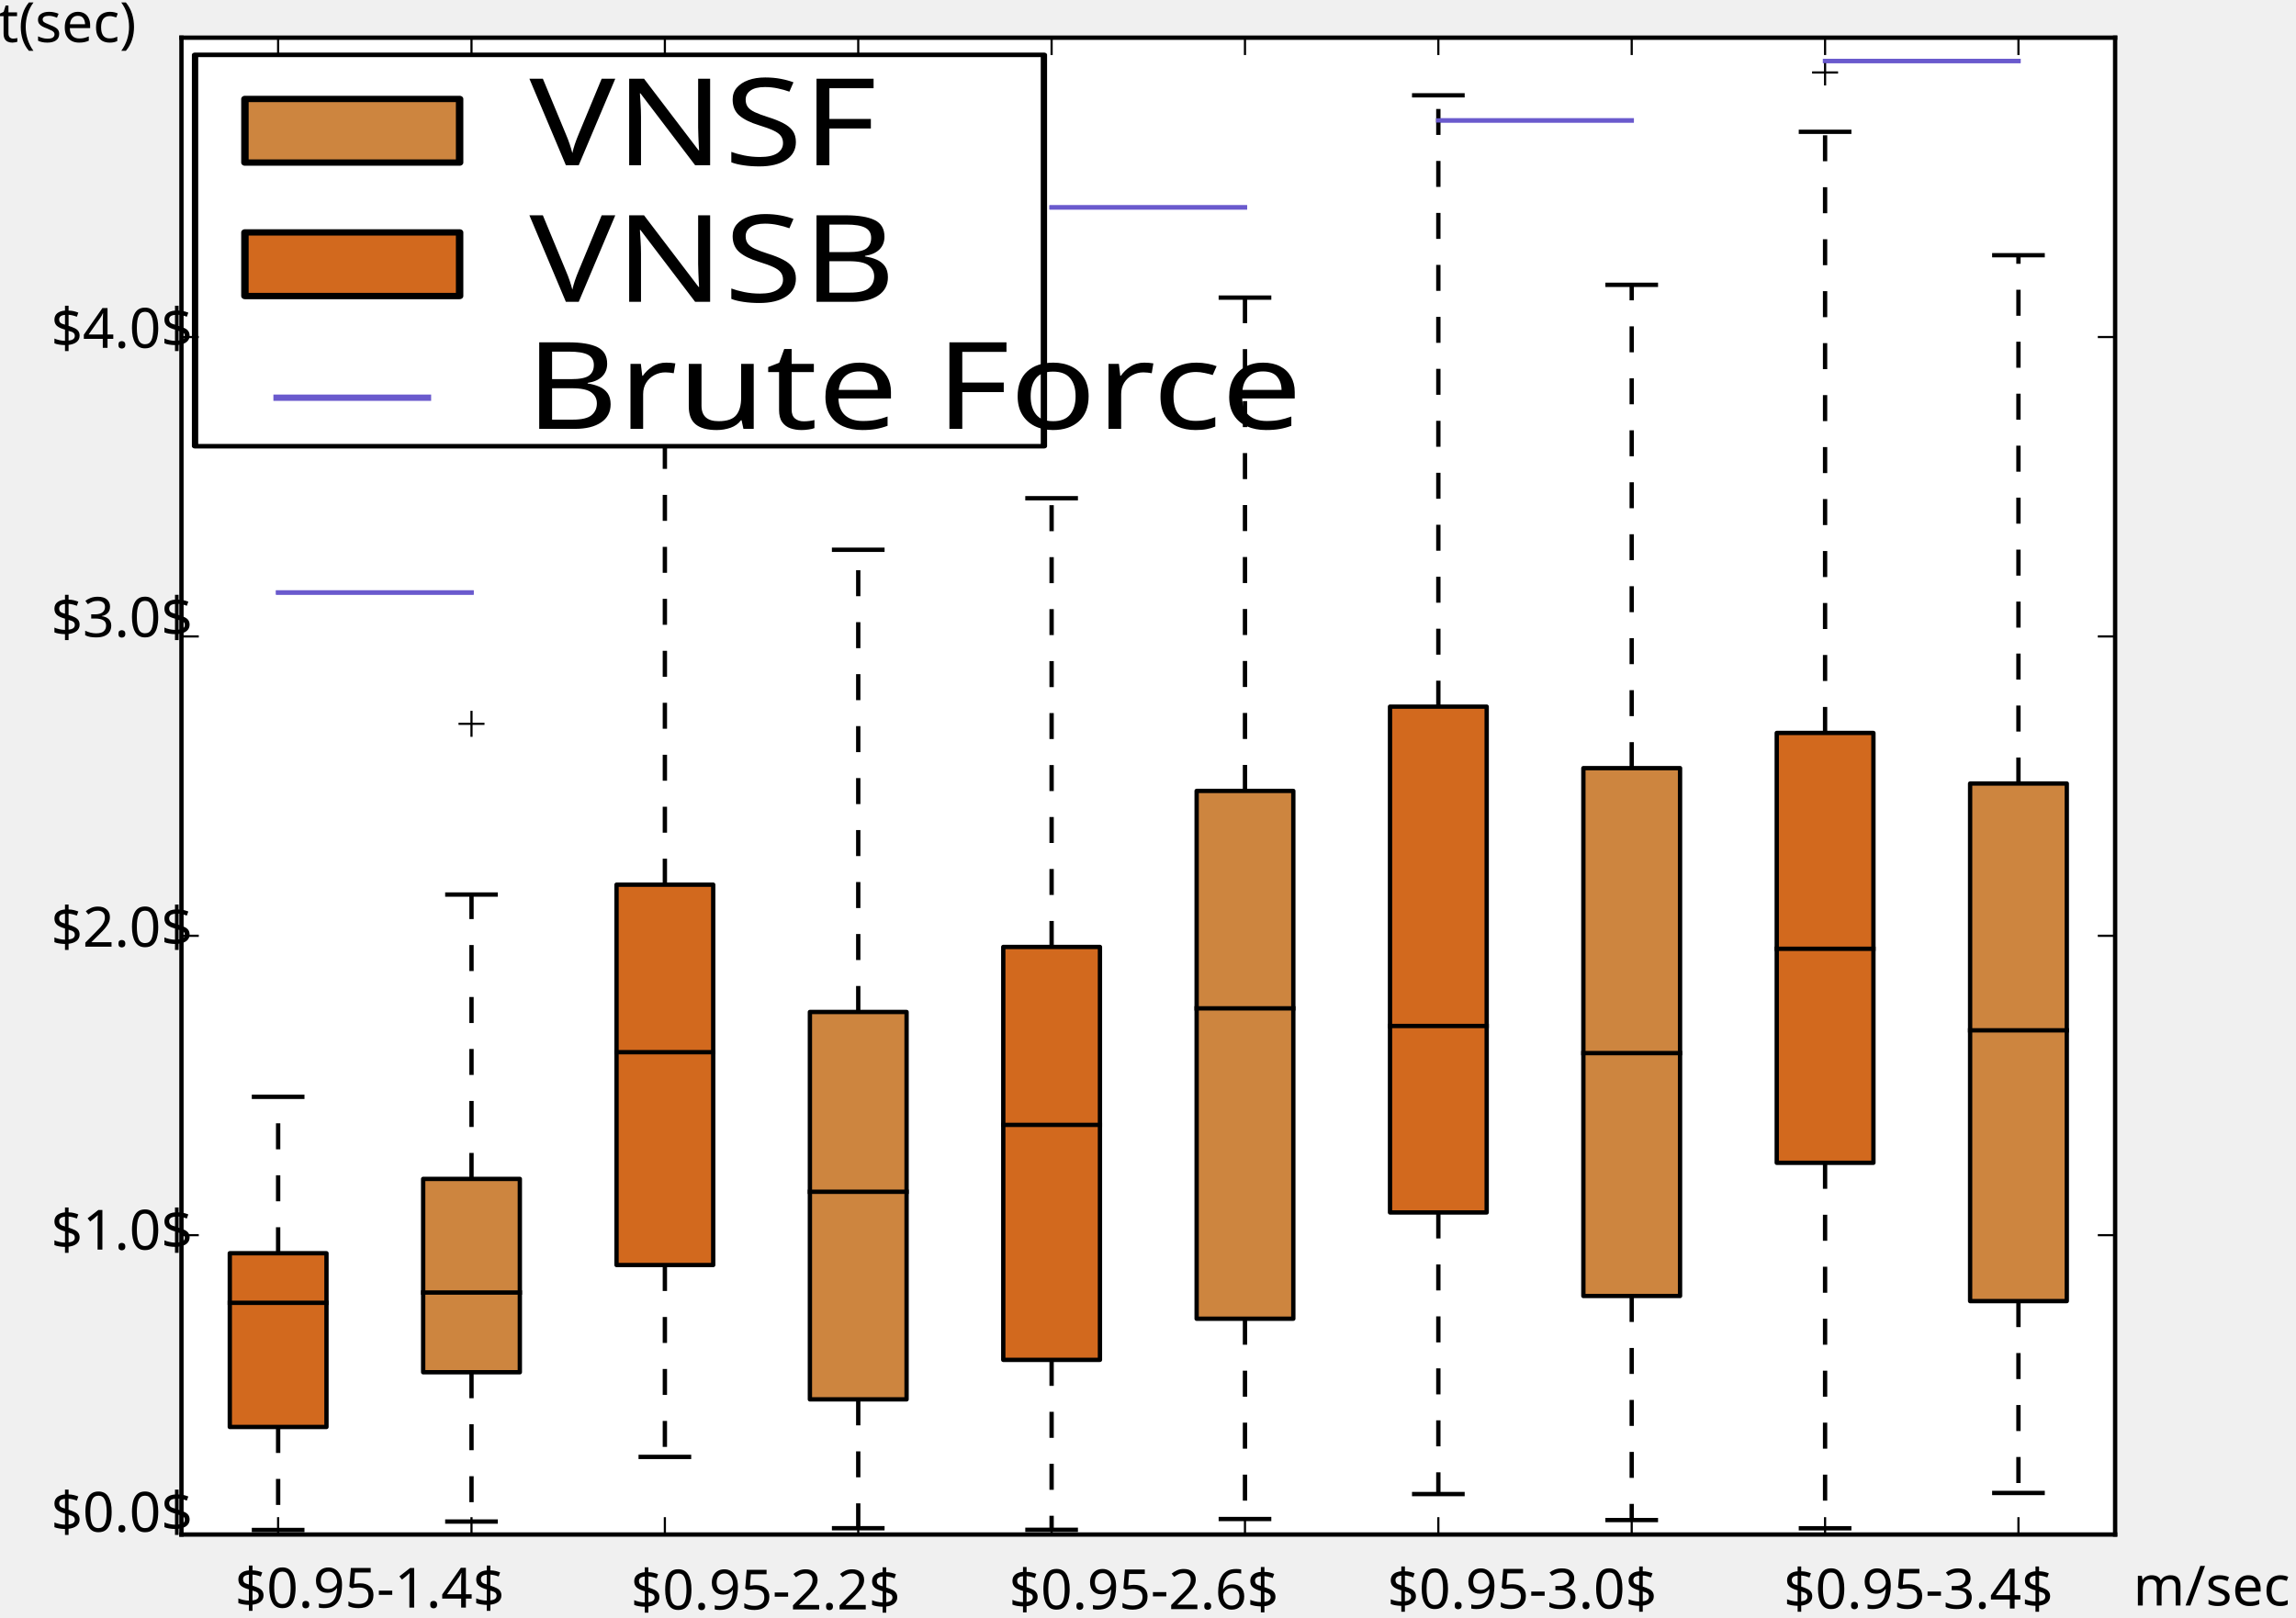
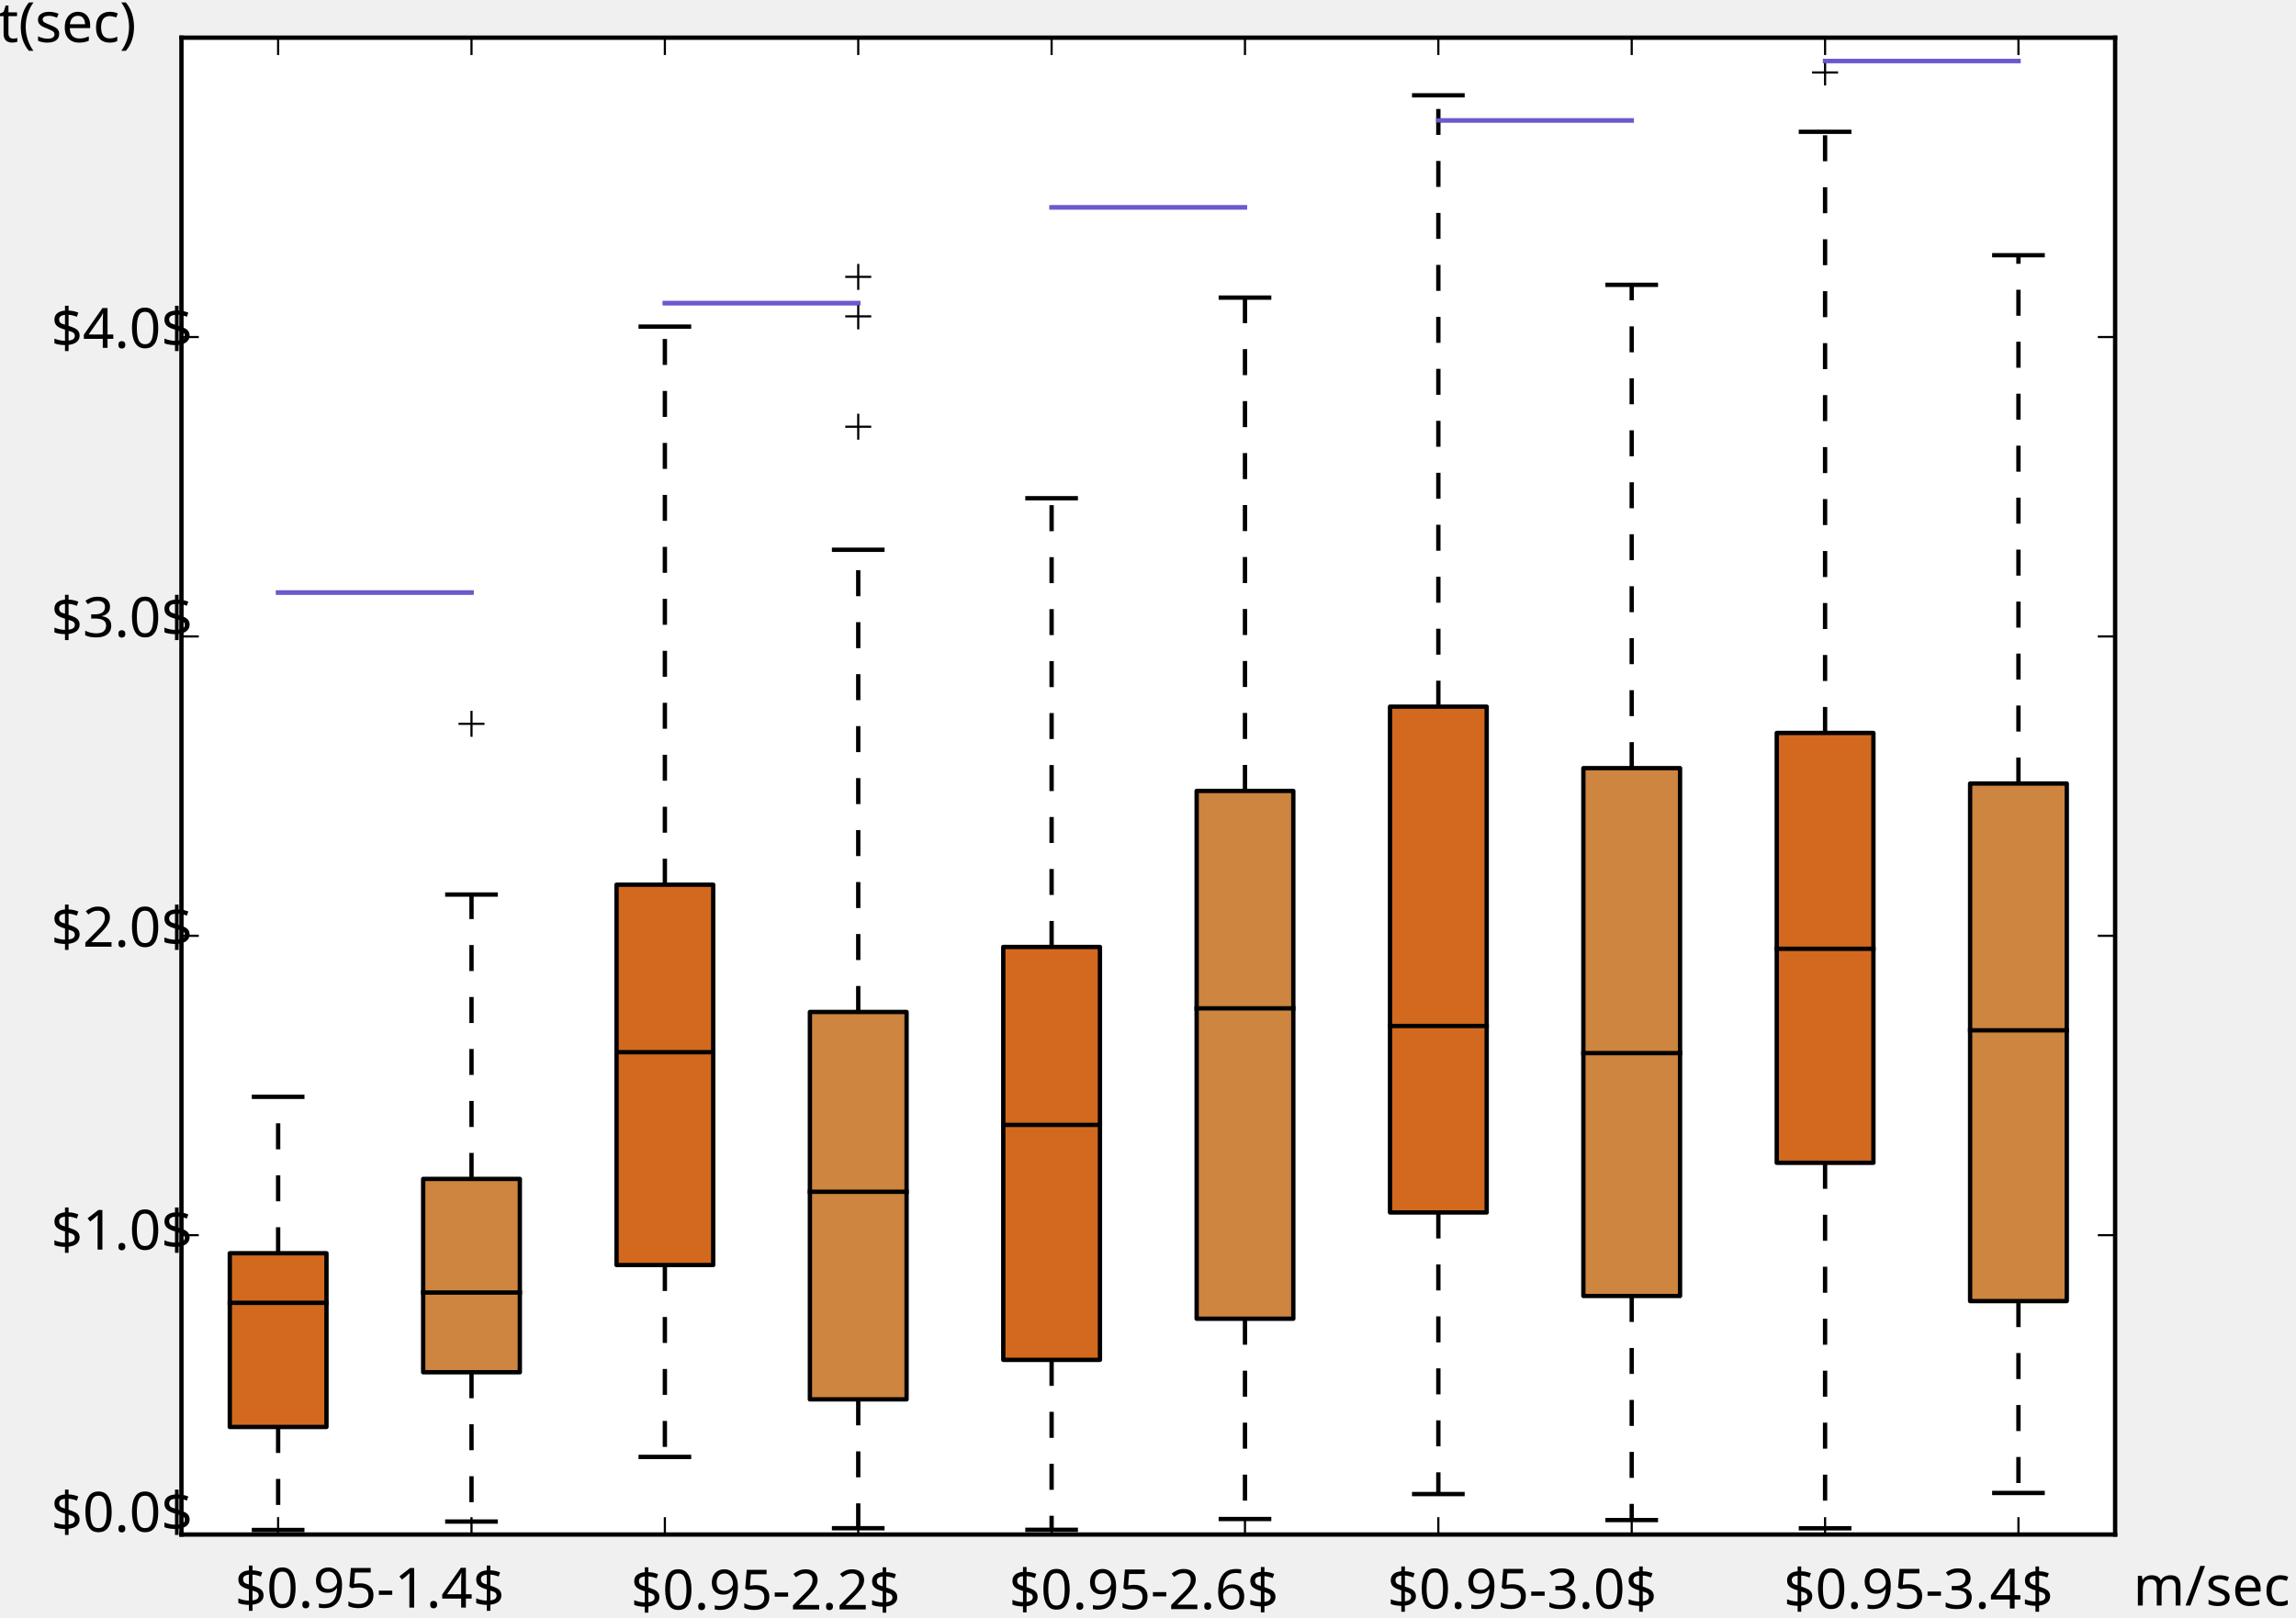
<svg xmlns="http://www.w3.org/2000/svg" xmlns:xlink="http://www.w3.org/1999/xlink" height="466.846" version="1.1" viewBox="0 0 530.042 373.477" width="662.552" id="svg2">
  <defs id="defs4" style="stroke-linecap:square;stroke-linejoin:round">
    <style type="text/css" id="style6">
*{stroke-linecap:square;stroke-linejoin:round;}
  </style>
  </defs>
  <g id="figure_1" style="stroke-linecap:square;stroke-linejoin:round" transform="translate(9.913277,-28.84191)">
    <g id="axes_1" style="stroke-linecap:square;stroke-linejoin:round">
      <g id="patch_2" style="stroke-linecap:square;stroke-linejoin:round">
        <path d="m 31.975,383.142 446.4,0 0,-345.6 -446.4,0 z" style="fill:#ffffff;stroke-linecap:square;stroke-linejoin:round" id="path14" />
      </g>
      <g id="patch_3" style="stroke-linecap:square;stroke-linejoin:round">
        <path clip-path="url(#p4319b569ca)" d="m 43.135,358.309 22.32,0 0,-40.109 -22.32,0 0,40.109 z" style="fill:#d2691e;stroke:#000000;stroke-linecap:square;stroke-linejoin:round" id="path17" />
      </g>
      <g id="patch_4" style="stroke-linecap:square;stroke-linejoin:round">
        <path clip-path="url(#p4319b569ca)" d="m 87.775,345.675 22.32,0 0,-44.639 -22.32,0 0,44.639 z" style="fill:#cd853f;stroke:#000000;stroke-linecap:square;stroke-linejoin:round" id="path20" />
      </g>
      <g id="patch_5" style="stroke-linecap:square;stroke-linejoin:round">
        <path clip-path="url(#p4319b569ca)" d="m 132.415,320.915 22.32,0 0,-87.812 -22.32,0 0,87.812 z" style="fill:#d2691e;stroke:#000000;stroke-linecap:square;stroke-linejoin:round" id="path23" />
      </g>
      <g id="patch_6" style="stroke-linecap:square;stroke-linejoin:round">
        <path clip-path="url(#p4319b569ca)" d="m 177.055,351.938 22.32,0 0,-89.444 -22.32,0 0,89.444 z" style="fill:#cd853f;stroke:#000000;stroke-linecap:square;stroke-linejoin:round" id="path26" />
      </g>
      <g id="patch_7" style="stroke-linecap:square;stroke-linejoin:round">
        <path clip-path="url(#p4319b569ca)" d="m 221.695,342.815 22.32,0 0,-95.335 -22.32,0 0,95.335 z" style="fill:#d2691e;stroke:#000000;stroke-linecap:square;stroke-linejoin:round" id="path29" />
      </g>
      <g id="patch_8" style="stroke-linecap:square;stroke-linejoin:round">
        <path clip-path="url(#p4319b569ca)" d="m 266.335,333.318 22.32,0 0,-121.864 -22.32,0 0,121.864 z" style="fill:#cd853f;stroke:#000000;stroke-linecap:square;stroke-linejoin:round" id="path32" />
      </g>
      <g id="patch_9" style="stroke-linecap:square;stroke-linejoin:round">
        <path clip-path="url(#p4319b569ca)" d="m 310.975,308.779 22.32,0 0,-116.782 -22.32,0 0,116.782 z" style="fill:#d2691e;stroke:#000000;stroke-linecap:square;stroke-linejoin:round" id="path35" />
      </g>
      <g id="patch_10" style="stroke-linecap:square;stroke-linejoin:round">
        <path clip-path="url(#p4319b569ca)" d="m 355.615,328.068 22.32,0 0,-121.876 -22.32,0 0,121.876 z" style="fill:#cd853f;stroke:#000000;stroke-linecap:square;stroke-linejoin:round" id="path38" />
      </g>
      <g id="patch_11" style="stroke-linecap:square;stroke-linejoin:round">
        <path clip-path="url(#p4319b569ca)" d="m 400.255,297.315 22.32,0 0,-99.243 -22.32,0 0,99.243 z" style="fill:#d2691e;stroke:#000000;stroke-linecap:square;stroke-linejoin:round" id="path41" />
      </g>
      <g id="patch_12" style="stroke-linecap:square;stroke-linejoin:round">
        <path clip-path="url(#p4319b569ca)" d="m 444.895,329.247 22.32,0 0,-119.502 -22.32,0 0,119.502 z" style="fill:#cd853f;stroke:#000000;stroke-linecap:square;stroke-linejoin:round" id="path44" />
      </g>
      <g id="line2d_1" style="stroke-linecap:square;stroke-linejoin:round">
        <path clip-path="url(#p4319b569ca)" d="m 54.295,165.642 44.64,0" style="fill:none;stroke:#6a5acd;stroke-linecap:square;stroke-linejoin:round" id="path47" />
      </g>
      <g id="line2d_2" style="stroke-linecap:square;stroke-linejoin:round">
        <path clip-path="url(#p4319b569ca)" d="m 143.575,98.828 44.64,0" style="fill:none;stroke:#6a5acd;stroke-linecap:square;stroke-linejoin:round" id="path50" />
      </g>
      <g id="line2d_3" style="stroke-linecap:square;stroke-linejoin:round">
        <path clip-path="url(#p4319b569ca)" d="m 232.855,76.728 44.64,0" style="fill:none;stroke:#6a5acd;stroke-linecap:square;stroke-linejoin:round" id="path53" />
      </g>
      <g id="line2d_4" style="stroke-linecap:square;stroke-linejoin:round">
        <path clip-path="url(#p4319b569ca)" d="m 322.135,56.643 44.64,0" style="fill:none;stroke:#6a5acd;stroke-linecap:square;stroke-linejoin:round" id="path56" />
      </g>
      <g id="line2d_5" style="stroke-linecap:square;stroke-linejoin:round">
        <path clip-path="url(#p4319b569ca)" d="m 411.415,42.911 44.64,0" style="fill:none;stroke:#6a5acd;stroke-linecap:square;stroke-linejoin:round" id="path59" />
      </g>
      <g id="line2d_6" style="stroke-linecap:square;stroke-linejoin:round">
        <path clip-path="url(#p4319b569ca)" d="m 54.295,358.309 0,23.786" style="fill:none;stroke:#000000;stroke-linecap:butt;stroke-linejoin:round;stroke-dasharray:6, 6;stroke-dashoffset:0" id="path62" />
      </g>
      <g id="line2d_7" style="stroke-linecap:square;stroke-linejoin:round">
        <path clip-path="url(#p4319b569ca)" d="m 54.295,318.2 0,-36.115" style="fill:none;stroke:#000000;stroke-linecap:butt;stroke-linejoin:round;stroke-dasharray:6, 6;stroke-dashoffset:0" id="path65" />
      </g>
      <g id="line2d_8" style="stroke-linecap:square;stroke-linejoin:round">
        <path clip-path="url(#p4319b569ca)" d="m 48.715,282.085 11.16,0" style="fill:none;stroke:#000000;stroke-linecap:square;stroke-linejoin:round" id="path68" />
      </g>
      <g id="line2d_9" style="stroke-linecap:square;stroke-linejoin:round">
        <path clip-path="url(#p4319b569ca)" d="m 48.715,382.095 11.16,0" style="fill:none;stroke:#000000;stroke-linecap:square;stroke-linejoin:round" id="path71" />
      </g>
      <g id="line2d_10" style="stroke-linecap:square;stroke-linejoin:round">
        <path clip-path="url(#p4319b569ca)" d="m 43.135,329.642 22.32,0" style="fill:none;stroke:#000000;stroke-linecap:square;stroke-linejoin:round" id="path74" />
      </g>
      <g id="line2d_11" style="stroke-linecap:square;stroke-linejoin:round" />
      <g id="line2d_12" style="stroke-linecap:square;stroke-linejoin:round" />
      <g id="line2d_13" style="stroke-linecap:square;stroke-linejoin:round">
        <path clip-path="url(#p4319b569ca)" d="m 98.935,345.675 0,34.476" style="fill:none;stroke:#000000;stroke-linecap:butt;stroke-linejoin:round;stroke-dasharray:6, 6;stroke-dashoffset:0" id="path79" />
      </g>
      <g id="line2d_14" style="stroke-linecap:square;stroke-linejoin:round">
        <path clip-path="url(#p4319b569ca)" d="m 98.935,301.036 0,-65.654" style="fill:none;stroke:#000000;stroke-linecap:butt;stroke-linejoin:round;stroke-dasharray:6, 6;stroke-dashoffset:0" id="path82" />
      </g>
      <g id="line2d_15" style="stroke-linecap:square;stroke-linejoin:round">
        <path clip-path="url(#p4319b569ca)" d="m 93.355,235.382 11.16,0" style="fill:none;stroke:#000000;stroke-linecap:square;stroke-linejoin:round" id="path85" />
      </g>
      <g id="line2d_16" style="stroke-linecap:square;stroke-linejoin:round">
        <path clip-path="url(#p4319b569ca)" d="m 93.355,380.151 11.16,0" style="fill:none;stroke:#000000;stroke-linecap:square;stroke-linejoin:round" id="path88" />
      </g>
      <g id="line2d_17" style="stroke-linecap:square;stroke-linejoin:round">
        <path clip-path="url(#p4319b569ca)" d="m 87.775,327.267 22.32,0" style="fill:none;stroke:#000000;stroke-linecap:square;stroke-linejoin:round" id="path91" />
      </g>
      <g id="line2d_18" style="stroke-linecap:square;stroke-linejoin:round">
        <defs id="defs94">
          <path d="M -3,0 3,0 M 0,3 0,-3" id="m9b595e7be5" style="stroke:#000000;stroke-width:0.5;stroke-linecap:butt;stroke-linejoin:round" />
        </defs>
        <g clip-path="url(#p4319b569ca)" id="g97" style="stroke-linecap:square;stroke-linejoin:round">
          <use style="stroke:#000000;stroke-width:0.5;stroke-linecap:butt;stroke-linejoin:round" x="98.935" xlink:href="#m9b595e7be5" y="195.961" id="use99" width="499" height="417" />
        </g>
      </g>
      <g id="line2d_19" style="stroke-linecap:square;stroke-linejoin:round" />
      <g id="line2d_20" style="stroke-linecap:square;stroke-linejoin:round">
        <path clip-path="url(#p4319b569ca)" d="m 143.575,320.915 0,44.306" style="fill:none;stroke:#000000;stroke-linecap:butt;stroke-linejoin:round;stroke-dasharray:6, 6;stroke-dashoffset:0" id="path103" />
      </g>
      <g id="line2d_21" style="stroke-linecap:square;stroke-linejoin:round">
        <path clip-path="url(#p4319b569ca)" d="m 143.575,233.103 0,-128.846" style="fill:none;stroke:#000000;stroke-linecap:butt;stroke-linejoin:round;stroke-dasharray:6, 6;stroke-dashoffset:0" id="path106" />
      </g>
      <g id="line2d_22" style="stroke-linecap:square;stroke-linejoin:round">
        <path clip-path="url(#p4319b569ca)" d="m 137.995,104.257 11.16,0" style="fill:none;stroke:#000000;stroke-linecap:square;stroke-linejoin:round" id="path109" />
      </g>
      <g id="line2d_23" style="stroke-linecap:square;stroke-linejoin:round">
        <path clip-path="url(#p4319b569ca)" d="m 137.995,365.221 11.16,0" style="fill:none;stroke:#000000;stroke-linecap:square;stroke-linejoin:round" id="path112" />
      </g>
      <g id="line2d_24" style="stroke-linecap:square;stroke-linejoin:round">
        <path clip-path="url(#p4319b569ca)" d="m 132.415,271.773 22.32,0" style="fill:none;stroke:#000000;stroke-linecap:square;stroke-linejoin:round" id="path115" />
      </g>
      <g id="line2d_25" style="stroke-linecap:square;stroke-linejoin:round" />
      <g id="line2d_26" style="stroke-linecap:square;stroke-linejoin:round" />
      <g id="line2d_27" style="stroke-linecap:square;stroke-linejoin:round">
        <path clip-path="url(#p4319b569ca)" d="m 188.215,351.938 0,29.746" style="fill:none;stroke:#000000;stroke-linecap:butt;stroke-linejoin:round;stroke-dasharray:6, 6;stroke-dashoffset:0" id="path120" />
      </g>
      <g id="line2d_28" style="stroke-linecap:square;stroke-linejoin:round">
        <path clip-path="url(#p4319b569ca)" d="m 188.215,262.494 0,-106.723" style="fill:none;stroke:#000000;stroke-linecap:butt;stroke-linejoin:round;stroke-dasharray:6, 6;stroke-dashoffset:0" id="path123" />
      </g>
      <g id="line2d_29" style="stroke-linecap:square;stroke-linejoin:round">
        <path clip-path="url(#p4319b569ca)" d="m 182.635,155.771 11.16,0" style="fill:none;stroke:#000000;stroke-linecap:square;stroke-linejoin:round" id="path126" />
      </g>
      <g id="line2d_30" style="stroke-linecap:square;stroke-linejoin:round">
        <path clip-path="url(#p4319b569ca)" d="m 182.635,381.684 11.16,0" style="fill:none;stroke:#000000;stroke-linecap:square;stroke-linejoin:round" id="path129" />
      </g>
      <g id="line2d_31" style="stroke-linecap:square;stroke-linejoin:round">
        <path clip-path="url(#p4319b569ca)" d="m 177.055,304.007 22.32,0" style="fill:none;stroke:#000000;stroke-linecap:square;stroke-linejoin:round" id="path132" />
      </g>
      <g id="line2d_32" style="stroke-linecap:square;stroke-linejoin:round">
        <g clip-path="url(#p4319b569ca)" id="g135" style="stroke-linecap:square;stroke-linejoin:round">
          <use style="stroke:#000000;stroke-width:0.5;stroke-linecap:butt;stroke-linejoin:round" x="188.215" xlink:href="#m9b595e7be5" y="101.886" id="use137" width="499" height="417" />
          <use style="stroke:#000000;stroke-width:0.5;stroke-linecap:butt;stroke-linejoin:round" x="188.215" xlink:href="#m9b595e7be5" y="127.362" id="use139" width="499" height="417" />
          <use style="stroke:#000000;stroke-width:0.5;stroke-linecap:butt;stroke-linejoin:round" x="188.215" xlink:href="#m9b595e7be5" y="92.769" id="use141" width="499" height="417" />
        </g>
      </g>
      <g id="line2d_33" style="stroke-linecap:square;stroke-linejoin:round" />
      <g id="line2d_34" style="stroke-linecap:square;stroke-linejoin:round">
        <path clip-path="url(#p4319b569ca)" d="m 232.855,342.815 0,39.239" style="fill:none;stroke:#000000;stroke-linecap:butt;stroke-linejoin:round;stroke-dasharray:6, 6;stroke-dashoffset:0" id="path145" />
      </g>
      <g id="line2d_35" style="stroke-linecap:square;stroke-linejoin:round">
        <path clip-path="url(#p4319b569ca)" d="m 232.855,247.48 0,-103.609" style="fill:none;stroke:#000000;stroke-linecap:butt;stroke-linejoin:round;stroke-dasharray:6, 6;stroke-dashoffset:0" id="path148" />
      </g>
      <g id="line2d_36" style="stroke-linecap:square;stroke-linejoin:round">
        <path clip-path="url(#p4319b569ca)" d="m 227.275,143.871 11.16,0" style="fill:none;stroke:#000000;stroke-linecap:square;stroke-linejoin:round" id="path151" />
      </g>
      <g id="line2d_37" style="stroke-linecap:square;stroke-linejoin:round">
        <path clip-path="url(#p4319b569ca)" d="m 227.275,382.054 11.16,0" style="fill:none;stroke:#000000;stroke-linecap:square;stroke-linejoin:round" id="path154" />
      </g>
      <g id="line2d_38" style="stroke-linecap:square;stroke-linejoin:round">
        <path clip-path="url(#p4319b569ca)" d="m 221.695,288.562 22.32,0" style="fill:none;stroke:#000000;stroke-linecap:square;stroke-linejoin:round" id="path157" />
      </g>
      <g id="line2d_39" style="stroke-linecap:square;stroke-linejoin:round" />
      <g id="line2d_40" style="stroke-linecap:square;stroke-linejoin:round" />
      <g id="line2d_41" style="stroke-linecap:square;stroke-linejoin:round">
        <path clip-path="url(#p4319b569ca)" d="m 277.495,333.318 0,46.241" style="fill:none;stroke:#000000;stroke-linecap:butt;stroke-linejoin:round;stroke-dasharray:6, 6;stroke-dashoffset:0" id="path162" />
      </g>
      <g id="line2d_42" style="stroke-linecap:square;stroke-linejoin:round">
        <path clip-path="url(#p4319b569ca)" d="m 277.495,211.454 0,-113.902" style="fill:none;stroke:#000000;stroke-linecap:butt;stroke-linejoin:round;stroke-dasharray:6, 6;stroke-dashoffset:0" id="path165" />
      </g>
      <g id="line2d_43" style="stroke-linecap:square;stroke-linejoin:round">
        <path clip-path="url(#p4319b569ca)" d="m 271.915,97.552 11.16,0" style="fill:none;stroke:#000000;stroke-linecap:square;stroke-linejoin:round" id="path168" />
      </g>
      <g id="line2d_44" style="stroke-linecap:square;stroke-linejoin:round">
        <path clip-path="url(#p4319b569ca)" d="m 271.915,379.559 11.16,0" style="fill:none;stroke:#000000;stroke-linecap:square;stroke-linejoin:round" id="path171" />
      </g>
      <g id="line2d_45" style="stroke-linecap:square;stroke-linejoin:round">
        <path clip-path="url(#p4319b569ca)" d="m 266.335,261.652 22.32,0" style="fill:none;stroke:#000000;stroke-linecap:square;stroke-linejoin:round" id="path174" />
      </g>
      <g id="line2d_46" style="stroke-linecap:square;stroke-linejoin:round" />
      <g id="line2d_47" style="stroke-linecap:square;stroke-linejoin:round" />
      <g id="line2d_48" style="stroke-linecap:square;stroke-linejoin:round">
        <path clip-path="url(#p4319b569ca)" d="m 322.135,308.779 0,65.019" style="fill:none;stroke:#000000;stroke-linecap:butt;stroke-linejoin:round;stroke-dasharray:6, 6;stroke-dashoffset:0" id="path179" />
      </g>
      <g id="line2d_49" style="stroke-linecap:square;stroke-linejoin:round">
        <path clip-path="url(#p4319b569ca)" d="m 322.135,191.997 0,-141.147" style="fill:none;stroke:#000000;stroke-linecap:butt;stroke-linejoin:round;stroke-dasharray:6, 6;stroke-dashoffset:0" id="path182" />
      </g>
      <g id="line2d_50" style="stroke-linecap:square;stroke-linejoin:round">
        <path clip-path="url(#p4319b569ca)" d="m 316.555,50.85 11.16,0" style="fill:none;stroke:#000000;stroke-linecap:square;stroke-linejoin:round" id="path185" />
      </g>
      <g id="line2d_51" style="stroke-linecap:square;stroke-linejoin:round">
        <path clip-path="url(#p4319b569ca)" d="m 316.555,373.798 11.16,0" style="fill:none;stroke:#000000;stroke-linecap:square;stroke-linejoin:round" id="path188" />
      </g>
      <g id="line2d_52" style="stroke-linecap:square;stroke-linejoin:round">
        <path clip-path="url(#p4319b569ca)" d="m 310.975,265.732 22.32,0" style="fill:none;stroke:#000000;stroke-linecap:square;stroke-linejoin:round" id="path191" />
      </g>
      <g id="line2d_53" style="stroke-linecap:square;stroke-linejoin:round" />
      <g id="line2d_54" style="stroke-linecap:square;stroke-linejoin:round" />
      <g id="line2d_55" style="stroke-linecap:square;stroke-linejoin:round">
        <path clip-path="url(#p4319b569ca)" d="m 366.775,328.068 0,51.732" style="fill:none;stroke:#000000;stroke-linecap:butt;stroke-linejoin:round;stroke-dasharray:6, 6;stroke-dashoffset:0" id="path196" />
      </g>
      <g id="line2d_56" style="stroke-linecap:square;stroke-linejoin:round">
        <path clip-path="url(#p4319b569ca)" d="m 366.775,206.192 0,-111.591" style="fill:none;stroke:#000000;stroke-linecap:butt;stroke-linejoin:round;stroke-dasharray:6, 6;stroke-dashoffset:0" id="path199" />
      </g>
      <g id="line2d_57" style="stroke-linecap:square;stroke-linejoin:round">
        <path clip-path="url(#p4319b569ca)" d="m 361.195,94.601 11.16,0" style="fill:none;stroke:#000000;stroke-linecap:square;stroke-linejoin:round" id="path202" />
      </g>
      <g id="line2d_58" style="stroke-linecap:square;stroke-linejoin:round">
        <path clip-path="url(#p4319b569ca)" d="m 361.195,379.8 11.16,0" style="fill:none;stroke:#000000;stroke-linecap:square;stroke-linejoin:round" id="path205" />
      </g>
      <g id="line2d_59" style="stroke-linecap:square;stroke-linejoin:round">
        <path clip-path="url(#p4319b569ca)" d="m 355.615,271.991 22.32,0" style="fill:none;stroke:#000000;stroke-linecap:square;stroke-linejoin:round" id="path208" />
      </g>
      <g id="line2d_60" style="stroke-linecap:square;stroke-linejoin:round" />
      <g id="line2d_61" style="stroke-linecap:square;stroke-linejoin:round" />
      <g id="line2d_62" style="stroke-linecap:square;stroke-linejoin:round">
        <path clip-path="url(#p4319b569ca)" d="m 411.415,297.315 0,84.389" style="fill:none;stroke:#000000;stroke-linecap:butt;stroke-linejoin:round;stroke-dasharray:6, 6;stroke-dashoffset:0" id="path213" />
      </g>
      <g id="line2d_63" style="stroke-linecap:square;stroke-linejoin:round">
        <path clip-path="url(#p4319b569ca)" d="m 411.415,198.072 0,-138.799" style="fill:none;stroke:#000000;stroke-linecap:butt;stroke-linejoin:round;stroke-dasharray:6, 6;stroke-dashoffset:0" id="path216" />
      </g>
      <g id="line2d_64" style="stroke-linecap:square;stroke-linejoin:round">
        <path clip-path="url(#p4319b569ca)" d="m 405.835,59.273 11.16,0" style="fill:none;stroke:#000000;stroke-linecap:square;stroke-linejoin:round" id="path219" />
      </g>
      <g id="line2d_65" style="stroke-linecap:square;stroke-linejoin:round">
        <path clip-path="url(#p4319b569ca)" d="m 405.835,381.704 11.16,0" style="fill:none;stroke:#000000;stroke-linecap:square;stroke-linejoin:round" id="path222" />
      </g>
      <g id="line2d_66" style="stroke-linecap:square;stroke-linejoin:round">
        <path clip-path="url(#p4319b569ca)" d="m 400.255,247.906 22.32,0" style="fill:none;stroke:#000000;stroke-linecap:square;stroke-linejoin:round" id="path225" />
      </g>
      <g id="line2d_67" style="stroke-linecap:square;stroke-linejoin:round">
        <g clip-path="url(#p4319b569ca)" id="g228" style="stroke-linecap:square;stroke-linejoin:round">
          <use style="stroke:#000000;stroke-width:0.5;stroke-linecap:butt;stroke-linejoin:round" x="411.415" xlink:href="#m9b595e7be5" y="45.577" id="use230" width="499" height="417" />
        </g>
      </g>
      <g id="line2d_68" style="stroke-linecap:square;stroke-linejoin:round" />
      <g id="line2d_69" style="stroke-linecap:square;stroke-linejoin:round">
        <path clip-path="url(#p4319b569ca)" d="m 456.055,329.247 0,44.301" style="fill:none;stroke:#000000;stroke-linecap:butt;stroke-linejoin:round;stroke-dasharray:6, 6;stroke-dashoffset:0" id="path234" />
      </g>
      <g id="line2d_70" style="stroke-linecap:square;stroke-linejoin:round">
        <path clip-path="url(#p4319b569ca)" d="m 456.055,209.745 0,-121.976" style="fill:none;stroke:#000000;stroke-linecap:butt;stroke-linejoin:round;stroke-dasharray:6, 6;stroke-dashoffset:0" id="path237" />
      </g>
      <g id="line2d_71" style="stroke-linecap:square;stroke-linejoin:round">
        <path clip-path="url(#p4319b569ca)" d="m 450.475,87.769 11.16,0" style="fill:none;stroke:#000000;stroke-linecap:square;stroke-linejoin:round" id="path240" />
      </g>
      <g id="line2d_72" style="stroke-linecap:square;stroke-linejoin:round">
        <path clip-path="url(#p4319b569ca)" d="m 450.475,373.548 11.16,0" style="fill:none;stroke:#000000;stroke-linecap:square;stroke-linejoin:round" id="path243" />
      </g>
      <g id="line2d_73" style="stroke-linecap:square;stroke-linejoin:round">
        <path clip-path="url(#p4319b569ca)" d="m 444.895,266.735 22.32,0" style="fill:none;stroke:#000000;stroke-linecap:square;stroke-linejoin:round" id="path246" />
      </g>
      <g id="line2d_74" style="stroke-linecap:square;stroke-linejoin:round" />
      <g id="line2d_75" style="stroke-linecap:square;stroke-linejoin:round" />
      <g id="line2d_76" style="stroke-linecap:square;stroke-linejoin:round">
        <path clip-path="url(#p4319b569ca)" d="m 54.295,165.642 44.64,0" style="fill:none;stroke:#6a5acd;stroke-linecap:square;stroke-linejoin:round" id="path251" />
      </g>
      <g id="line2d_77" style="stroke-linecap:square;stroke-linejoin:round">
        <path clip-path="url(#p4319b569ca)" d="m 143.575,98.828 44.64,0" style="fill:none;stroke:#6a5acd;stroke-linecap:square;stroke-linejoin:round" id="path254" />
      </g>
      <g id="line2d_78" style="stroke-linecap:square;stroke-linejoin:round">
        <path clip-path="url(#p4319b569ca)" d="m 232.855,76.728 44.64,0" style="fill:none;stroke:#6a5acd;stroke-linecap:square;stroke-linejoin:round" id="path257" />
      </g>
      <g id="line2d_79" style="stroke-linecap:square;stroke-linejoin:round">
        <path clip-path="url(#p4319b569ca)" d="m 322.135,56.643 44.64,0" style="fill:none;stroke:#6a5acd;stroke-linecap:square;stroke-linejoin:round" id="path260" />
      </g>
      <g id="line2d_80" style="stroke-linecap:square;stroke-linejoin:round">
        <path clip-path="url(#p4319b569ca)" d="m 411.415,42.911 44.64,0" style="fill:none;stroke:#6a5acd;stroke-linecap:square;stroke-linejoin:round" id="path263" />
      </g>
      <g id="matplotlib.axis_1" style="stroke-linecap:square;stroke-linejoin:round">
        <g id="xtick_1" style="stroke-linecap:square;stroke-linejoin:round">
          <g id="line2d_81" style="stroke-linecap:square;stroke-linejoin:round">
            <defs id="defs268">
              <path d="M 0,0 0,-4" id="m0012dd4eef" style="stroke:#000000;stroke-width:0.5;stroke-linecap:butt;stroke-linejoin:round" />
            </defs>
            <g id="g271" style="stroke-linecap:square;stroke-linejoin:round">
              <use style="stroke:#000000;stroke-width:0.5;stroke-linecap:butt;stroke-linejoin:round" x="54.295" xlink:href="#m0012dd4eef" y="383.142" id="use273" width="499" height="417" />
            </g>
          </g>
          <g id="line2d_82" style="stroke-linecap:square;stroke-linejoin:round">
            <defs id="defs276">
              <path d="M 0,0 0,4" id="m476344969c" style="stroke:#000000;stroke-width:0.5;stroke-linecap:butt;stroke-linejoin:round" />
            </defs>
            <g id="g279" style="stroke-linecap:square;stroke-linejoin:round">
              <use style="stroke:#000000;stroke-width:0.5;stroke-linecap:butt;stroke-linejoin:round" x="54.295" xlink:href="#m476344969c" y="37.542" id="use281" width="499" height="417" />
            </g>
          </g>
        </g>
        <g id="xtick_2" style="stroke-linecap:square;stroke-linejoin:round">
          <g id="line2d_83" style="stroke-linecap:square;stroke-linejoin:round">
            <g id="g293" style="stroke-linecap:square;stroke-linejoin:round">
              <use style="stroke:#000000;stroke-width:0.5;stroke-linecap:butt;stroke-linejoin:round" x="98.935" xlink:href="#m0012dd4eef" y="383.142" id="use295" width="499" height="417" />
            </g>
          </g>
          <g id="line2d_84" style="stroke-linecap:square;stroke-linejoin:round">
            <g id="g298" style="stroke-linecap:square;stroke-linejoin:round">
              <use style="stroke:#000000;stroke-width:0.5;stroke-linecap:butt;stroke-linejoin:round" x="98.935" xlink:href="#m476344969c" y="37.542" id="use300" width="499" height="417" />
            </g>
          </g>
        </g>
        <g id="xtick_3" style="stroke-linecap:square;stroke-linejoin:round">
          <g id="line2d_85" style="stroke-linecap:square;stroke-linejoin:round">
            <g id="g312" style="stroke-linecap:square;stroke-linejoin:round">
              <use style="stroke:#000000;stroke-width:0.5;stroke-linecap:butt;stroke-linejoin:round" x="143.575" xlink:href="#m0012dd4eef" y="383.142" id="use314" width="499" height="417" />
            </g>
          </g>
          <g id="line2d_86" style="stroke-linecap:square;stroke-linejoin:round">
            <g id="g317" style="stroke-linecap:square;stroke-linejoin:round">
              <use style="stroke:#000000;stroke-width:0.5;stroke-linecap:butt;stroke-linejoin:round" x="143.575" xlink:href="#m476344969c" y="37.542" id="use319" width="499" height="417" />
            </g>
          </g>
        </g>
        <g id="xtick_4" style="stroke-linecap:square;stroke-linejoin:round">
          <g id="line2d_87" style="stroke-linecap:square;stroke-linejoin:round">
            <g id="g331" style="stroke-linecap:square;stroke-linejoin:round">
              <use style="stroke:#000000;stroke-width:0.5;stroke-linecap:butt;stroke-linejoin:round" x="188.215" xlink:href="#m0012dd4eef" y="383.142" id="use333" width="499" height="417" />
            </g>
          </g>
          <g id="line2d_88" style="stroke-linecap:square;stroke-linejoin:round">
            <g id="g336" style="stroke-linecap:square;stroke-linejoin:round">
              <use style="stroke:#000000;stroke-width:0.5;stroke-linecap:butt;stroke-linejoin:round" x="188.215" xlink:href="#m476344969c" y="37.542" id="use338" width="499" height="417" />
            </g>
          </g>
        </g>
        <g id="xtick_5" style="stroke-linecap:square;stroke-linejoin:round">
          <g id="line2d_89" style="stroke-linecap:square;stroke-linejoin:round">
            <g id="g350" style="stroke-linecap:square;stroke-linejoin:round">
              <use style="stroke:#000000;stroke-width:0.5;stroke-linecap:butt;stroke-linejoin:round" x="232.855" xlink:href="#m0012dd4eef" y="383.142" id="use352" width="499" height="417" />
            </g>
          </g>
          <g id="line2d_90" style="stroke-linecap:square;stroke-linejoin:round">
            <g id="g355" style="stroke-linecap:square;stroke-linejoin:round">
              <use style="stroke:#000000;stroke-width:0.5;stroke-linecap:butt;stroke-linejoin:round" x="232.855" xlink:href="#m476344969c" y="37.542" id="use357" width="499" height="417" />
            </g>
          </g>
        </g>
        <g id="xtick_6" style="stroke-linecap:square;stroke-linejoin:round">
          <g id="line2d_91" style="stroke-linecap:square;stroke-linejoin:round">
            <g id="g369" style="stroke-linecap:square;stroke-linejoin:round">
              <use style="stroke:#000000;stroke-width:0.5;stroke-linecap:butt;stroke-linejoin:round" x="277.495" xlink:href="#m0012dd4eef" y="383.142" id="use371" width="499" height="417" />
            </g>
          </g>
          <g id="line2d_92" style="stroke-linecap:square;stroke-linejoin:round">
            <g id="g374" style="stroke-linecap:square;stroke-linejoin:round">
              <use style="stroke:#000000;stroke-width:0.5;stroke-linecap:butt;stroke-linejoin:round" x="277.495" xlink:href="#m476344969c" y="37.542" id="use376" width="499" height="417" />
            </g>
          </g>
        </g>
        <g id="xtick_7" style="stroke-linecap:square;stroke-linejoin:round">
          <g id="line2d_93" style="stroke-linecap:square;stroke-linejoin:round">
            <g id="g388" style="stroke-linecap:square;stroke-linejoin:round">
              <use style="stroke:#000000;stroke-width:0.5;stroke-linecap:butt;stroke-linejoin:round" x="322.135" xlink:href="#m0012dd4eef" y="383.142" id="use390" width="499" height="417" />
            </g>
          </g>
          <g id="line2d_94" style="stroke-linecap:square;stroke-linejoin:round">
            <g id="g393" style="stroke-linecap:square;stroke-linejoin:round">
              <use style="stroke:#000000;stroke-width:0.5;stroke-linecap:butt;stroke-linejoin:round" x="322.135" xlink:href="#m476344969c" y="37.542" id="use395" width="499" height="417" />
            </g>
          </g>
        </g>
        <g id="xtick_8" style="stroke-linecap:square;stroke-linejoin:round">
          <g id="line2d_95" style="stroke-linecap:square;stroke-linejoin:round">
            <g id="g407" style="stroke-linecap:square;stroke-linejoin:round">
              <use style="stroke:#000000;stroke-width:0.5;stroke-linecap:butt;stroke-linejoin:round" x="366.775" xlink:href="#m0012dd4eef" y="383.142" id="use409" width="499" height="417" />
            </g>
          </g>
          <g id="line2d_96" style="stroke-linecap:square;stroke-linejoin:round">
            <g id="g412" style="stroke-linecap:square;stroke-linejoin:round">
              <use style="stroke:#000000;stroke-width:0.5;stroke-linecap:butt;stroke-linejoin:round" x="366.775" xlink:href="#m476344969c" y="37.542" id="use414" width="499" height="417" />
            </g>
          </g>
        </g>
        <g id="xtick_9" style="stroke-linecap:square;stroke-linejoin:round">
          <g id="line2d_97" style="stroke-linecap:square;stroke-linejoin:round">
            <g id="g426" style="stroke-linecap:square;stroke-linejoin:round">
              <use style="stroke:#000000;stroke-width:0.5;stroke-linecap:butt;stroke-linejoin:round" x="411.415" xlink:href="#m0012dd4eef" y="383.142" id="use428" width="499" height="417" />
            </g>
          </g>
          <g id="line2d_98" style="stroke-linecap:square;stroke-linejoin:round">
            <g id="g431" style="stroke-linecap:square;stroke-linejoin:round">
              <use style="stroke:#000000;stroke-width:0.5;stroke-linecap:butt;stroke-linejoin:round" x="411.415" xlink:href="#m476344969c" y="37.542" id="use433" width="499" height="417" />
            </g>
          </g>
        </g>
        <g id="xtick_10" style="stroke-linecap:square;stroke-linejoin:round">
          <g id="line2d_99" style="stroke-linecap:square;stroke-linejoin:round">
            <g id="g445" style="stroke-linecap:square;stroke-linejoin:round">
              <use style="stroke:#000000;stroke-width:0.5;stroke-linecap:butt;stroke-linejoin:round" x="456.055" xlink:href="#m0012dd4eef" y="383.142" id="use447" width="499" height="417" />
            </g>
          </g>
          <g id="line2d_100" style="stroke-linecap:square;stroke-linejoin:round">
            <g id="g450" style="stroke-linecap:square;stroke-linejoin:round">
              <use style="stroke:#000000;stroke-width:0.5;stroke-linecap:butt;stroke-linejoin:round" x="456.055" xlink:href="#m476344969c" y="37.542" id="use452" width="499" height="417" />
            </g>
          </g>
          <text xml:space="preserve" style="font-size:12.8px;font-style:normal;font-weight:normal;line-height:125%;letter-spacing:0px;word-spacing:0px;fill:#000000;fill-opacity:1;stroke:none;font-family:Sans" x="1.857" y="382.488" id="text3776">
            <tspan id="tspan3778" x="1.857" y="382.488">$0.0$</tspan>
          </text>
          <text xml:space="preserve" style="font-size:12.8px;font-style:normal;font-weight:normal;line-height:125%;letter-spacing:0px;word-spacing:0px;fill:#000000;fill-opacity:1;stroke:none;font-family:Sans" x="1.857" y="317.353" id="text3776-4">
            <tspan id="tspan3778-0" x="1.857" y="317.353">$1.0$</tspan>
          </text>
          <text xml:space="preserve" style="font-size:12.8px;font-style:normal;font-weight:normal;line-height:125%;letter-spacing:0px;word-spacing:0px;fill:#000000;fill-opacity:1;stroke:none;font-family:Sans" x="1.857" y="247.418" id="text3776-9">
            <tspan id="tspan3778-7" x="1.857" y="247.418">$2.0$</tspan>
          </text>
          <text xml:space="preserve" style="font-size:12.8px;font-style:normal;font-weight:normal;line-height:125%;letter-spacing:0px;word-spacing:0px;fill:#000000;fill-opacity:1;stroke:none;font-family:Sans" x="1.857" y="175.884" id="text3776-2-9">
            <tspan id="tspan3778-1-0" x="1.857" y="175.884">$3.0$</tspan>
          </text>
          <text xml:space="preserve" style="font-size:12.8px;font-style:normal;font-weight:normal;line-height:125%;letter-spacing:0px;word-spacing:0px;fill:#000000;fill-opacity:1;stroke:none;font-family:Sans" x="1.857" y="109.149" id="text3776-2-96">
            <tspan id="tspan3778-1-7" x="1.857" y="109.149">$4.0$</tspan>
          </text>
          <text xml:space="preserve" style="font-size:12.8px;font-style:normal;font-weight:normal;line-height:125%;letter-spacing:0px;word-spacing:0px;fill:#000000;fill-opacity:1;stroke:none;font-family:Sans" x="44.318" y="400.016" id="text3876">
            <tspan id="tspan3878" x="44.318" y="400.016">$0.95-1.4$</tspan>
          </text>
          <text xml:space="preserve" style="font-size:12.8px;font-style:normal;font-weight:normal;line-height:125%;letter-spacing:0px;word-spacing:0px;fill:#000000;fill-opacity:1;stroke:none;font-family:Sans" x="135.704" y="400.438" id="text3876-7">
            <tspan id="tspan3878-4" x="135.704" y="400.438">$0.95-2.2$</tspan>
          </text>
          <text xml:space="preserve" style="font-size:12.8px;font-style:normal;font-weight:normal;line-height:125%;letter-spacing:0px;word-spacing:0px;fill:#000000;fill-opacity:1;stroke:none;font-family:Sans" x="223.014" y="400.362" id="text3876-7-5">
            <tspan id="tspan3878-4-8" x="223.014" y="400.362">$0.95-2.6$</tspan>
          </text>
          <text xml:space="preserve" style="font-size:12.8px;font-style:normal;font-weight:normal;line-height:125%;letter-spacing:0px;word-spacing:0px;fill:#000000;fill-opacity:1;stroke:none;font-family:Sans" x="310.35" y="400.226" id="text3876-7-5-4">
            <tspan id="tspan3878-4-8-1" x="310.35" y="400.226">$0.95-3.0$</tspan>
          </text>
          <text xml:space="preserve" style="font-size:12.8px;font-style:normal;font-weight:normal;line-height:125%;letter-spacing:0px;word-spacing:0px;fill:#000000;fill-opacity:1;stroke:none;font-family:Sans" x="401.843" y="400.226" id="text3876-7-5-4-3">
            <tspan id="tspan3878-4-8-1-7" x="401.843" y="400.226">$0.95-3.4$</tspan>
          </text>
          <text xml:space="preserve" style="font-size:12.8px;font-style:normal;font-weight:normal;line-height:125%;letter-spacing:0px;word-spacing:0px;fill:#000000;fill-opacity:1;stroke:none;font-family:Sans" x="482.535" y="399.525" id="text3776-2-6-2">
            <tspan id="tspan3778-1-6-7" x="482.535" y="399.525">m/sec</tspan>
          </text>
          <text xml:space="preserve" style="font-size:12.8px;font-style:normal;font-weight:normal;line-height:125%;letter-spacing:0px;word-spacing:0px;fill:#000000;fill-opacity:1;stroke:none;font-family:Sans" x="-10.257" y="38.554" id="text3776-2-6">
            <tspan id="tspan3778-1-6" x="-10.257" y="38.554">t(sec)</tspan>
          </text>
-           <g transform="matrix(1.462122,0,0,1.049775,-487.9913,33.94605)" id="patch_50" style="stroke-linecap:square;stroke-linejoin:round">
-             <path d="m 357.773,93.276 134.025,0 0,-86.076 -134.025,0 0,86.076 z" style="fill:#ffffff;stroke:#000000;stroke-linecap:square;stroke-linejoin:round" id="path1345" />
-           </g>
-           <g transform="matrix(1.720849,0,0,1.45785,-578.9567,0.7226295)" id="patch_52" style="stroke-linecap:square;stroke-linejoin:round">
-             <path d="m 363.533,45.038 28.8,0 0,-10.08 -28.8,0 z" style="fill:#cd853f;stroke:#000000;stroke-linecap:square;stroke-linejoin:round" id="path1367" />
-           </g>
-           <g transform="matrix(1.720849,0,0,1.45785,-578.9567,0.7226295)" id="patch_53" style="stroke-linecap:square;stroke-linejoin:round">
-             <path d="m 363.533,66.175 28.8,0 0,-10.08 -28.8,0 z" style="fill:#d2691e;stroke:#000000;stroke-linecap:square;stroke-linejoin:round" id="path1386" />
-           </g>
-           <g transform="matrix(1.720849,0,0,1.45785,-578.9567,0.7226295)" id="line2d_253" style="stroke-linecap:square;stroke-linejoin:round">
-             <path d="m 367.853,82.271 20.16,0" style="fill:none;stroke:#6a5acd;stroke-linecap:square;stroke-linejoin:round" id="path1403" />
-           </g>
-           <text xml:space="preserve" style="font-size:30.411px;font-style:normal;font-weight:normal;line-height:125%;letter-spacing:0px;word-spacing:0px;fill:#000000;fill-opacity:1;stroke:none;font-family:Sans" x="103.363" y="72.781" id="text4949" transform="scale(1.086463,0.9204181)">
-             <tspan id="tspan4951" x="103.363" y="72.781">VNSF</tspan>
-           </text>
-           <text xml:space="preserve" style="font-size:30.411px;font-style:normal;font-weight:normal;line-height:125%;letter-spacing:0px;word-spacing:0px;fill:#000000;fill-opacity:1;stroke:none;font-family:Sans" x="103.363" y="107.05" id="text4953" transform="scale(1.086463,0.9204181)">
-             <tspan id="tspan4955" x="103.363" y="107.05">VNSB</tspan>
-           </text>
-           <text xml:space="preserve" style="font-size:30.411px;font-style:normal;font-weight:normal;line-height:125%;letter-spacing:0px;word-spacing:0px;fill:#000000;fill-opacity:1;stroke:none;font-family:Sans" x="102.495" y="138.911" id="text4957" transform="scale(1.086463,0.9204181)">
-             <tspan id="tspan4959" x="102.495" y="138.911">Brute Force</tspan>
-           </text>
        </g>
      </g>
      <g id="matplotlib.axis_2" style="stroke-linecap:square;stroke-linejoin:round">
        <g id="ytick_1" style="stroke-linecap:square;stroke-linejoin:round">
          <g id="line2d_101" style="stroke-linecap:square;stroke-linejoin:round">
            <defs id="defs467">
              <path d="M 0,0 4,0" id="me8a85f7bf6" style="stroke:#000000;stroke-width:0.5;stroke-linecap:butt;stroke-linejoin:round" />
            </defs>
            <g id="g470" style="stroke-linecap:square;stroke-linejoin:round">
              <use style="stroke:#000000;stroke-width:0.5;stroke-linecap:butt;stroke-linejoin:round" x="31.975" xlink:href="#me8a85f7bf6" y="383.142" id="use472" width="499" height="417" />
            </g>
          </g>
          <g id="line2d_102" style="stroke-linecap:square;stroke-linejoin:round">
            <defs id="defs475">
              <path d="M 0,0 -4,0" id="m1a32005dea" style="stroke:#000000;stroke-width:0.5;stroke-linecap:butt;stroke-linejoin:round" />
            </defs>
            <g id="g478" style="stroke-linecap:square;stroke-linejoin:round">
              <use style="stroke:#000000;stroke-width:0.5;stroke-linecap:butt;stroke-linejoin:round" x="478.375" xlink:href="#m1a32005dea" y="383.142" id="use480" width="499" height="417" />
            </g>
          </g>
        </g>
        <g id="ytick_2" style="stroke-linecap:square;stroke-linejoin:round">
          <g id="line2d_103" style="stroke-linecap:square;stroke-linejoin:round">
            <g id="g489" style="stroke-linecap:square;stroke-linejoin:round">
              <use style="stroke:#000000;stroke-width:0.5;stroke-linecap:butt;stroke-linejoin:round" x="31.975" xlink:href="#me8a85f7bf6" y="314.022" id="use491" width="499" height="417" />
            </g>
          </g>
          <g id="line2d_104" style="stroke-linecap:square;stroke-linejoin:round">
            <g id="g494" style="stroke-linecap:square;stroke-linejoin:round">
              <use style="stroke:#000000;stroke-width:0.5;stroke-linecap:butt;stroke-linejoin:round" x="478.375" xlink:href="#m1a32005dea" y="314.022" id="use496" width="499" height="417" />
            </g>
          </g>
        </g>
        <g id="ytick_3" style="stroke-linecap:square;stroke-linejoin:round">
          <g id="line2d_105" style="stroke-linecap:square;stroke-linejoin:round">
            <g id="g505" style="stroke-linecap:square;stroke-linejoin:round">
              <use style="stroke:#000000;stroke-width:0.5;stroke-linecap:butt;stroke-linejoin:round" x="31.975" xlink:href="#me8a85f7bf6" y="244.902" id="use507" width="499" height="417" />
            </g>
          </g>
          <g id="line2d_106" style="stroke-linecap:square;stroke-linejoin:round">
            <g id="g510" style="stroke-linecap:square;stroke-linejoin:round">
              <use style="stroke:#000000;stroke-width:0.5;stroke-linecap:butt;stroke-linejoin:round" x="478.375" xlink:href="#m1a32005dea" y="244.902" id="use512" width="499" height="417" />
            </g>
          </g>
        </g>
        <g id="ytick_4" style="stroke-linecap:square;stroke-linejoin:round">
          <g id="line2d_107" style="stroke-linecap:square;stroke-linejoin:round">
            <g id="g521" style="stroke-linecap:square;stroke-linejoin:round">
              <use style="stroke:#000000;stroke-width:0.5;stroke-linecap:butt;stroke-linejoin:round" x="31.975" xlink:href="#me8a85f7bf6" y="175.782" id="use523" width="499" height="417" />
            </g>
          </g>
          <g id="line2d_108" style="stroke-linecap:square;stroke-linejoin:round">
            <g id="g526" style="stroke-linecap:square;stroke-linejoin:round">
              <use style="stroke:#000000;stroke-width:0.5;stroke-linecap:butt;stroke-linejoin:round" x="478.375" xlink:href="#m1a32005dea" y="175.782" id="use528" width="499" height="417" />
            </g>
          </g>
        </g>
        <g id="ytick_5" style="stroke-linecap:square;stroke-linejoin:round">
          <g id="line2d_109" style="stroke-linecap:square;stroke-linejoin:round">
            <g id="g537" style="stroke-linecap:square;stroke-linejoin:round">
              <use style="stroke:#000000;stroke-width:0.5;stroke-linecap:butt;stroke-linejoin:round" x="31.975" xlink:href="#me8a85f7bf6" y="106.662" id="use539" width="499" height="417" />
            </g>
          </g>
          <g id="line2d_110" style="stroke-linecap:square;stroke-linejoin:round">
            <g id="g542" style="stroke-linecap:square;stroke-linejoin:round">
              <use style="stroke:#000000;stroke-width:0.5;stroke-linecap:butt;stroke-linejoin:round" x="478.375" xlink:href="#m1a32005dea" y="106.662" id="use544" width="499" height="417" />
            </g>
          </g>
        </g>
        <g id="ytick_6" style="stroke-linecap:square;stroke-linejoin:round">
          <g id="line2d_111" style="stroke-linecap:square;stroke-linejoin:round">
            <g id="g553" style="stroke-linecap:square;stroke-linejoin:round">
              <use style="stroke:#000000;stroke-width:0.5;stroke-linecap:butt;stroke-linejoin:round" x="31.975" xlink:href="#me8a85f7bf6" y="37.542" id="use555" width="499" height="417" />
            </g>
          </g>
          <g id="line2d_112" style="stroke-linecap:square;stroke-linejoin:round">
            <g id="g558" style="stroke-linecap:square;stroke-linejoin:round">
              <use style="stroke:#000000;stroke-width:0.5;stroke-linecap:butt;stroke-linejoin:round" x="478.375" xlink:href="#m1a32005dea" y="37.542" id="use560" width="499" height="417" />
            </g>
          </g>
        </g>
      </g>
      <g id="patch_13" style="stroke-linecap:square;stroke-linejoin:round">
        <path d="m 31.975,37.542 446.4,0" style="fill:none;stroke:#000000;stroke-linecap:square;stroke-linejoin:round" id="path568" />
      </g>
      <g id="patch_14" style="stroke-linecap:square;stroke-linejoin:round">
        <path d="m 478.375,383.142 0,-345.6" style="fill:none;stroke:#000000;stroke-linecap:square;stroke-linejoin:round" id="path571" />
      </g>
      <g id="patch_15" style="stroke-linecap:square;stroke-linejoin:round">
        <path d="m 31.975,383.142 446.4,0" style="fill:none;stroke:#000000;stroke-linecap:square;stroke-linejoin:round" id="path574" />
      </g>
      <g id="patch_16" style="stroke-linecap:square;stroke-linejoin:round">
        <path d="m 31.975,383.142 0,-345.6" style="fill:none;stroke:#000000;stroke-linecap:square;stroke-linejoin:round" id="path577" />
      </g>
    </g>
  </g>
  <defs id="defs625">
    <clipPath id="p4319b569ca">
      <rect height="345.6" width="446.4" x="31.975" y="37.542" id="rect628" style="stroke-linecap:square;stroke-linejoin:round" />
    </clipPath>
  </defs>
</svg>
